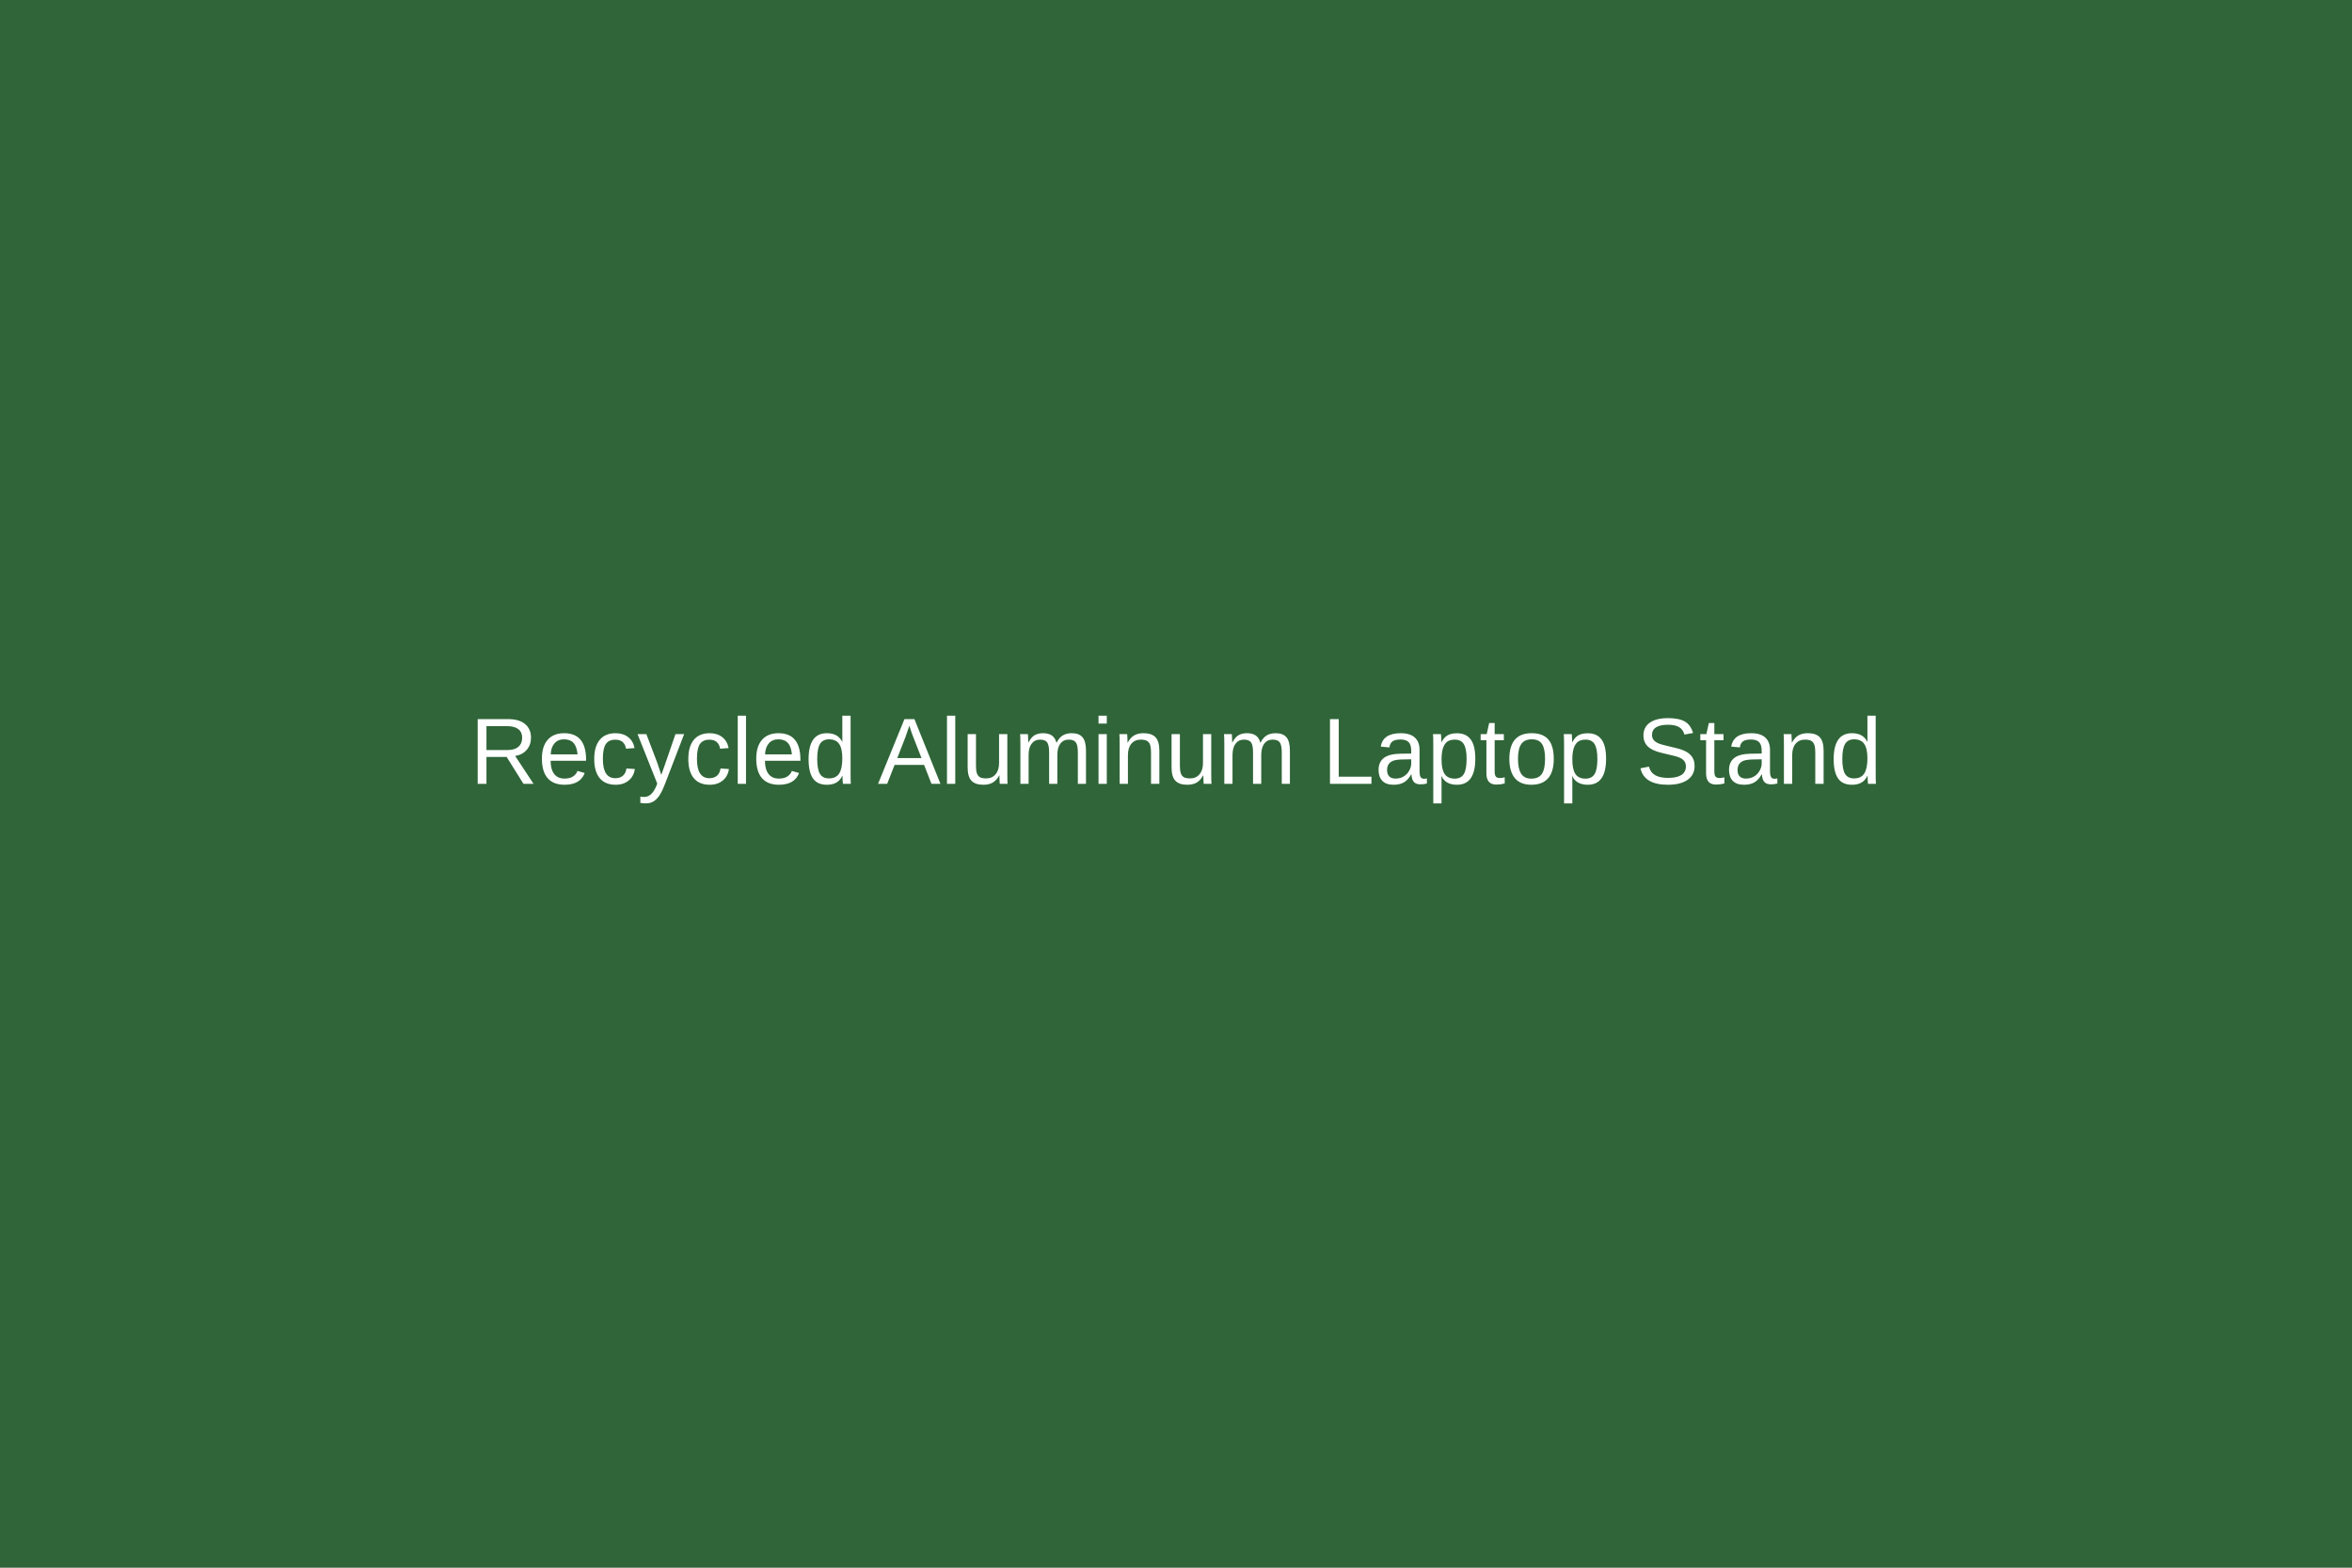
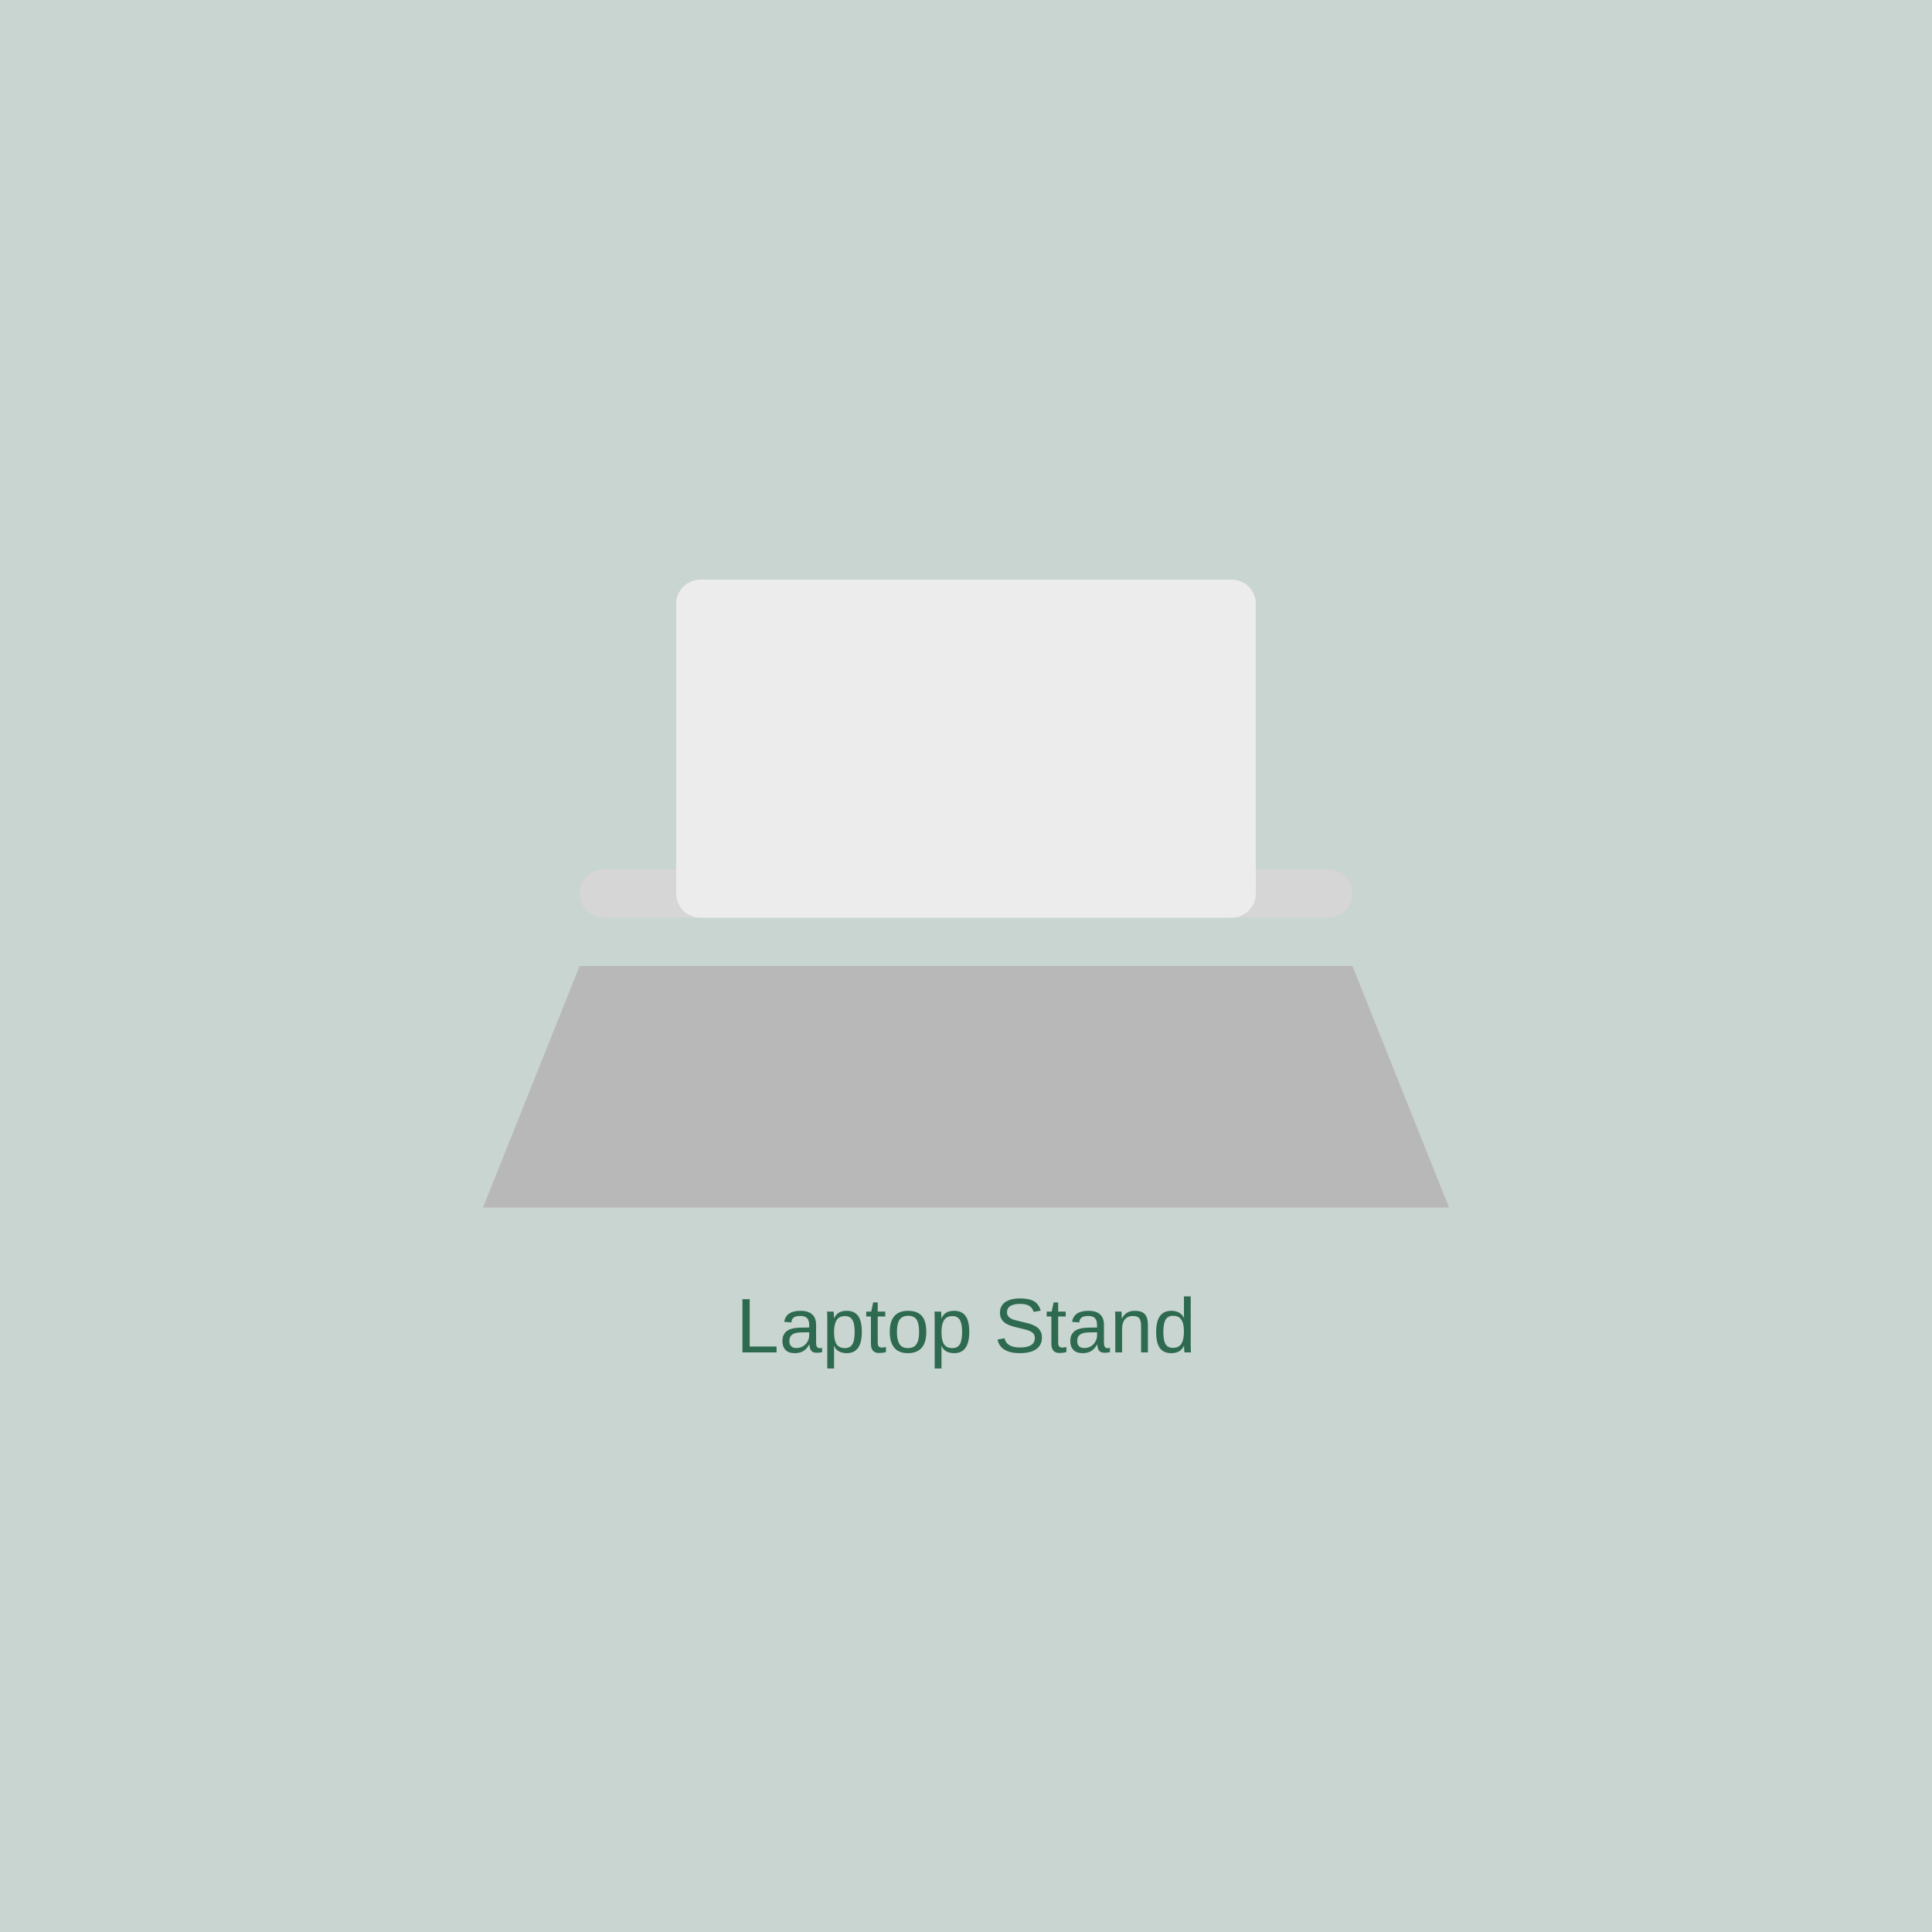
- <svg xmlns="http://www.w3.org/2000/svg" width="600" height="400">
-   <rect width="600" height="400" fill="#2F6538" />
-   <text x="300" y="200" font-family="Arial" font-size="24" fill="white" text-anchor="middle">Recycled Aluminum Laptop Stand</text>
+ <svg xmlns="http://www.w3.org/2000/svg" width="400" height="400" viewBox="0 0 400 400">
+   <rect width="400" height="400" fill="#2D6A4F" opacity="0.2" />
+   <path d="M100,250 L300,250 L280,200 L120,200 Z" fill="#B8B8B8" />
+   <rect x="120" y="180" width="160" height="10" rx="5" fill="#D6D6D6" />
+   <rect x="140" y="120" width="120" height="70" rx="5" fill="#ECECEC" />
+   <text x="200" y="280" text-anchor="middle" font-family="Arial" font-size="16" fill="#2D6A4F">Laptop Stand</text>
</svg>
